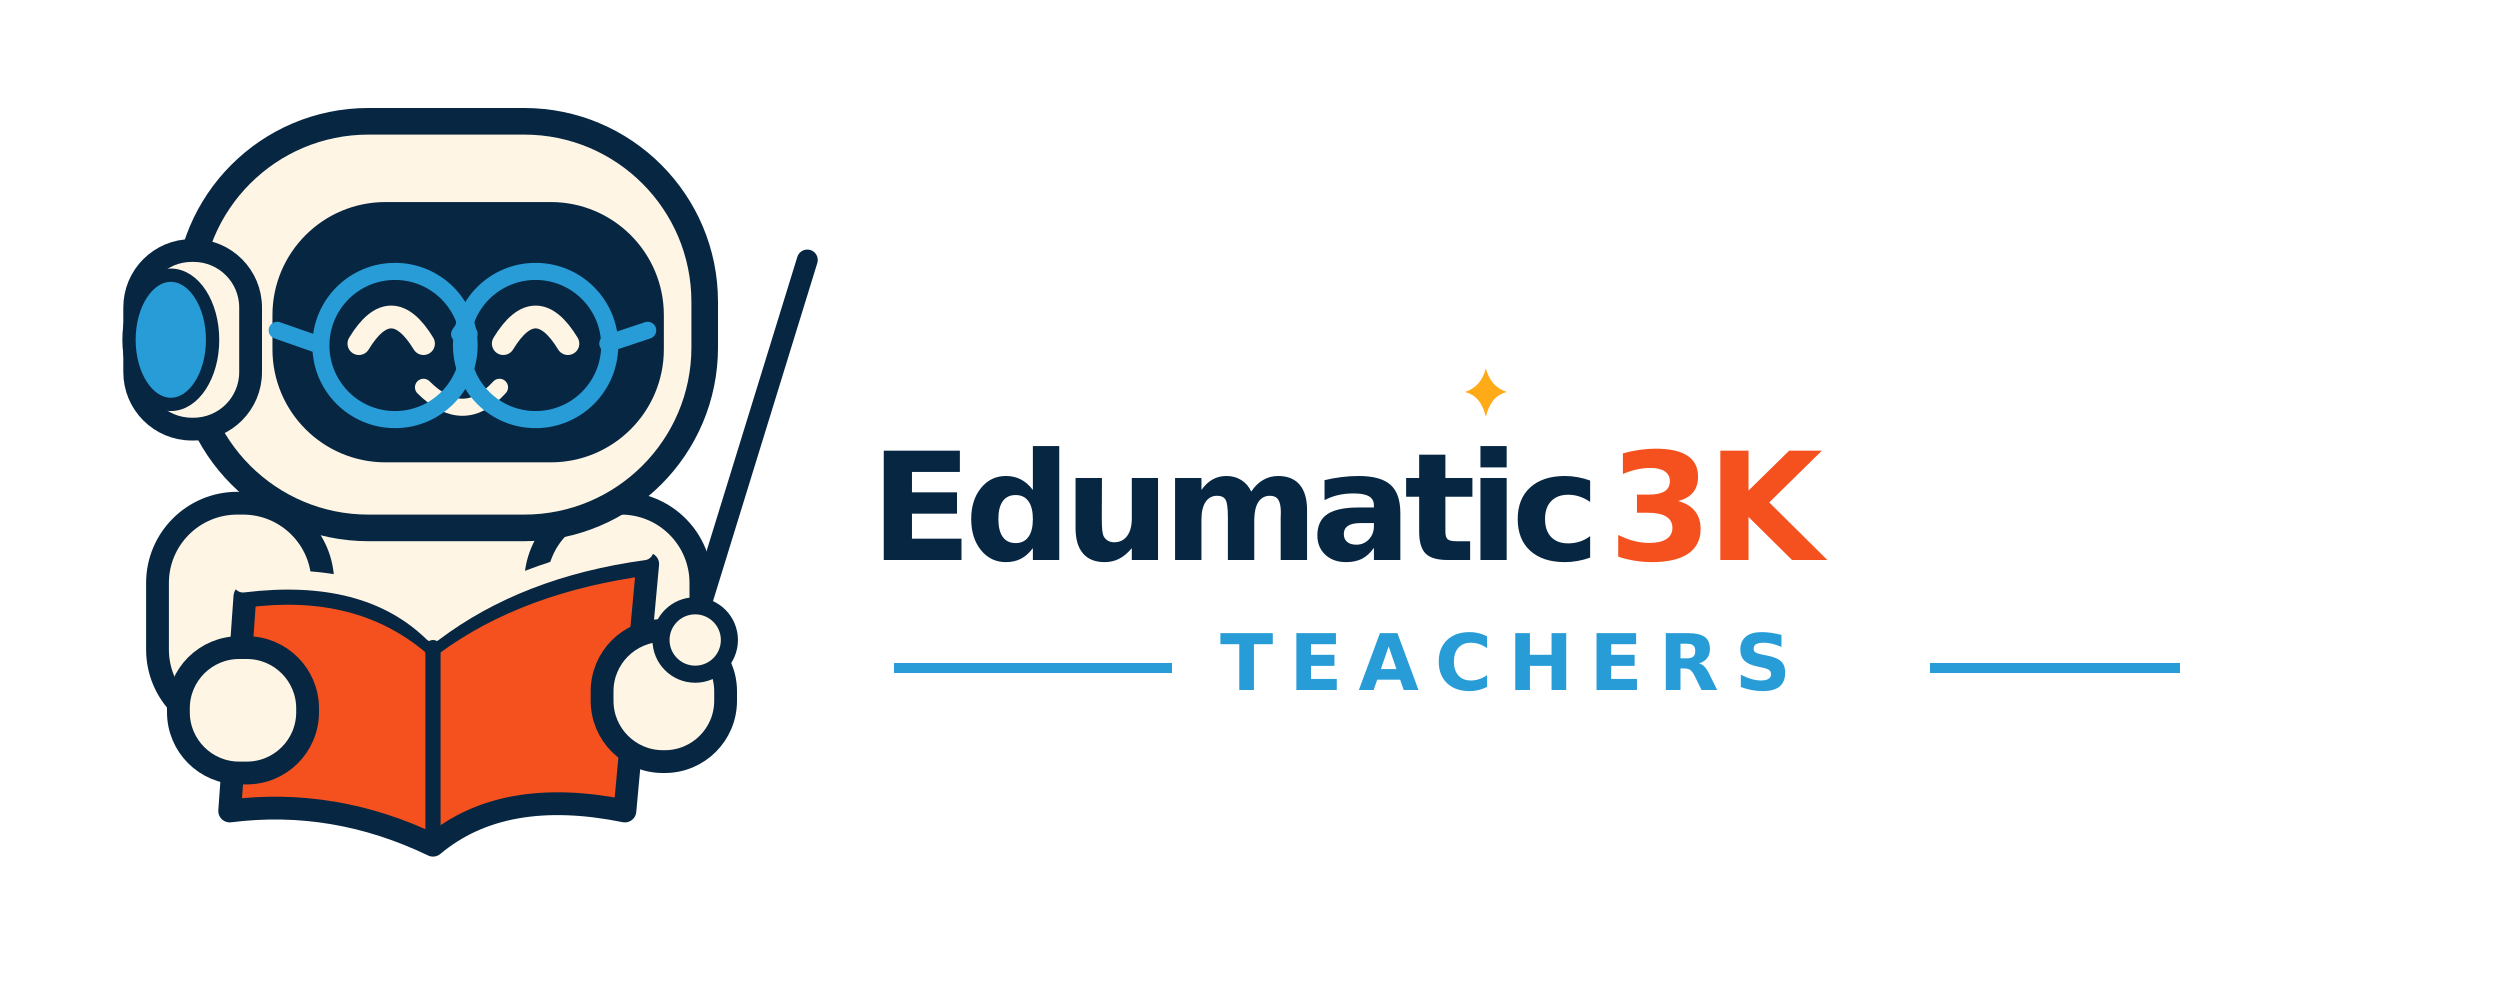
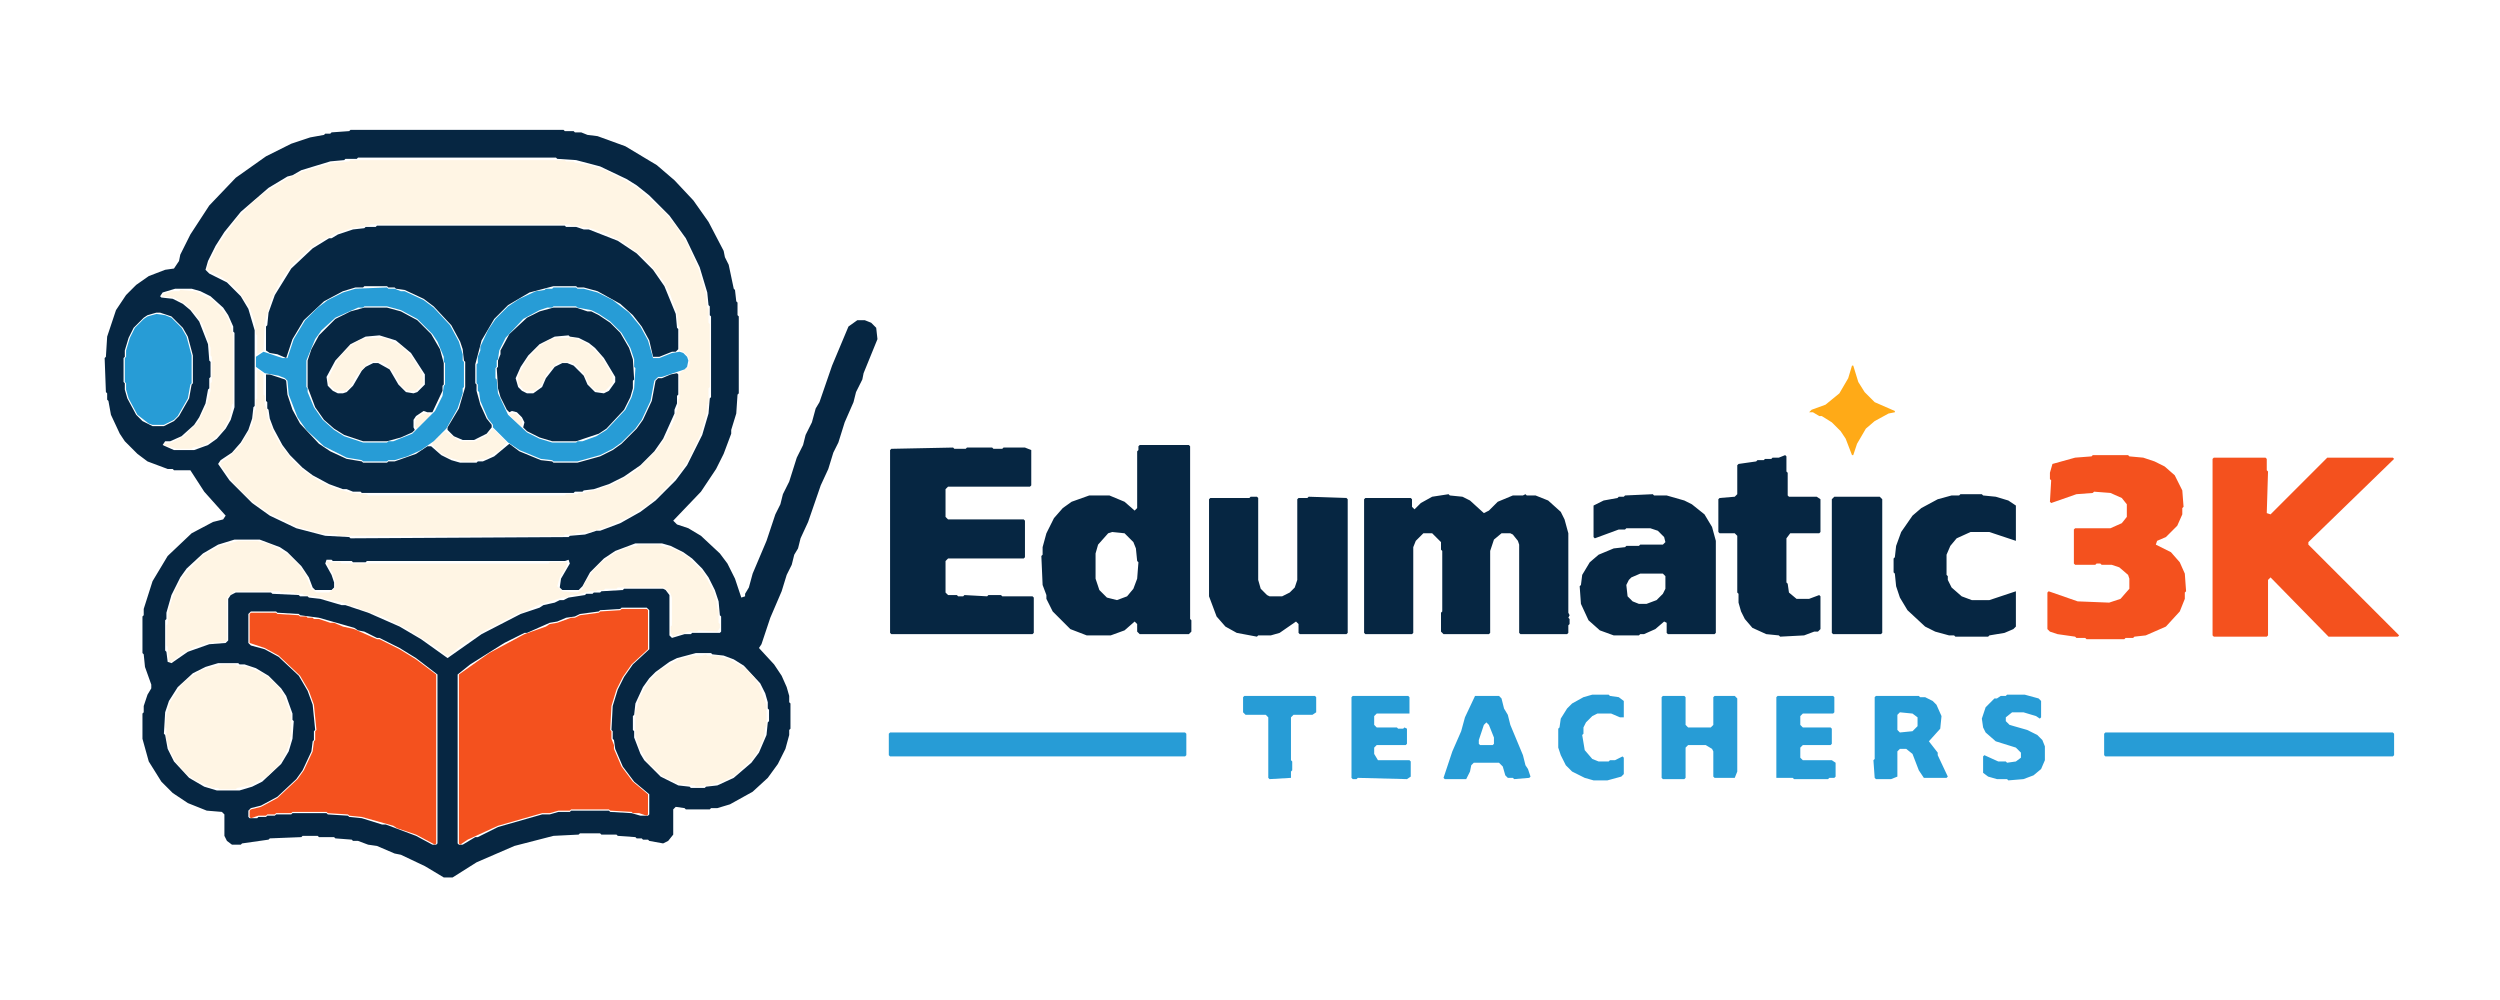
- <svg xmlns="http://www.w3.org/2000/svg" width="1250" height="500" viewBox="0 0 1250 500" role="img" version="1.1" id="svg16">
-   <defs id="defs16" />
-   <g transform="translate(36 35) scale(0.95)" id="g14">
-     <g stroke="#062642" stroke-linecap="round" stroke-linejoin="round" id="g7">
-       <rect x="83" y="211" width="205" height="159" rx="77" fill="#FFF5E4" stroke-width="13" id="rect1" />
-       <rect x="45" y="228" width="87" height="119" rx="42" fill="#FFF5E4" stroke-width="12" id="rect2" />
-       <rect x="244" y="228" width="87" height="119" rx="42" fill="#FFF5E4" stroke-width="12" id="rect3" />
-       <rect x="61" y="27" width="272" height="214" rx="95" fill="#FFF5E4" stroke-width="14" id="rect4" />
-       <rect x="33" y="95" width="61" height="94" rx="30" fill="#FFF5E4" stroke-width="12" id="rect5" />
-       <ellipse cx="52" cy="142" rx="22" ry="34" fill="#279CD6" stroke-width="7" id="ellipse5" />
-       <rect x="109" y="73" width="199" height="130" rx="56" fill="#062642" stroke="#062642" stroke-width="7" id="rect6" />
-       <path d="M151 144 Q168 116 185 144 M227 144 Q244 116 261 144" stroke="#FFF5E4" stroke-width="12" fill="none" id="path6" />
-       <path d="M185 167 Q206 188 225 167" stroke="#FFF5E4" stroke-width="9" fill="none" id="path7" />
-     </g>
-     <g stroke="#279CD6" stroke-width="9" fill="none" stroke-linecap="round" id="g8">
-       <circle cx="170" cy="145" r="39" id="circle7" />
-       <circle cx="244" cy="145" r="39" id="circle8" />
-       <path d="M209 139 Q207 134 204 139 M282 144 L303 137 M128 144 L108 137" id="path8" />
-     </g>
-     <g stroke="#062642" stroke-linejoin="round" stroke-linecap="round" id="g12">
-       <path d="M91 277 Q151 269 190 302 Q235 269 303 260 L291 390 Q227 377 190 408 Q138 383 83 390 Z" fill="#F4511E" stroke-width="12" id="path9" />
-       <path d="M90 270 Q155 262 190 296 Q235 262 301 253" fill="none" stroke="#FFF5E4" stroke-width="10" id="path10" />
-       <path d="M190 304 L190 403" stroke-width="8" fill="none" id="path11" />
-       <rect x="56" y="304" width="68" height="66" rx="32" fill="#FFF5E4" stroke-width="12" id="rect11" />
-       <rect x="279" y="295" width="65" height="69" rx="32" fill="#FFF5E4" stroke-width="12" id="rect12" />
-     </g>
-     <g stroke="#062642" stroke-linecap="round" id="g13">
-       <path d="M325 301 L387 100" stroke-width="11" id="path12" />
-       <circle cx="328" cy="300" r="18" fill="#FFF5E4" stroke-width="9" id="circle12" />
-     </g>
-   </g>
-   <path d="m 441.885,225.325 h 38.049 v 10.657 h -23.95 v 10.181 h 22.522 v 10.657 h -22.522 v 12.524 h 24.756 V 280 h -38.855 z m 74.552,19.666 v -21.973 h 13.184 V 280 h -13.184 v -5.933 q -2.71,3.625 -5.969,5.31 -3.259,1.685 -7.544,1.685 -7.581,0 -12.451,-6.006 -4.871,-6.042 -4.871,-15.527 0,-9.485 4.871,-15.491 4.871,-6.042 12.451,-6.042 4.248,0 7.507,1.721 3.296,1.685 6.006,5.273 z m -8.643,26.55 q 4.211,0 6.409,-3.076 2.234,-3.076 2.234,-8.936 0,-5.859 -2.234,-8.936 -2.197,-3.076 -6.409,-3.076 -4.175,0 -6.409,3.076 -2.197,3.076 -2.197,8.936 0,5.859 2.197,8.936 2.234,3.076 6.409,3.076 z m 29.984,-7.507 v -25.049 h 13.184 v 4.102 q 0,3.333 -0.037,8.386 -0.037,5.017 -0.037,6.702 0,4.944 0.256,7.141 0.256,2.161 0.879,3.149 0.806,1.282 2.087,1.978 1.318,0.696 3.003,0.696 4.102,0 6.445,-3.149 2.344,-3.149 2.344,-8.752 v -20.251 h 13.11 V 280 h -13.11 v -5.933 q -2.966,3.589 -6.299,5.31 -3.296,1.685 -7.288,1.685 -7.104,0 -10.84,-4.358 -3.699,-4.358 -3.699,-12.671 z m 87.846,-18.237 q 2.49,-3.809 5.896,-5.786 3.442,-2.014 7.544,-2.014 7.068,0 10.767,4.358 3.699,4.358 3.699,12.671 V 280 h -13.184 v -21.387 q 0.037,-0.476 0.037,-0.989 0.037,-0.513 0.037,-1.465 0,-4.358 -1.282,-6.299 -1.282,-1.978 -4.138,-1.978 -3.735,0 -5.786,3.076 -2.014,3.076 -2.087,8.899 V 280 h -13.184 v -21.387 q 0,-6.812 -1.172,-8.752 -1.172,-1.978 -4.175,-1.978 -3.772,0 -5.823,3.113 -2.051,3.076 -2.051,8.826 V 280 h -13.184 v -41.016 h 13.184 v 6.006 q 2.417,-3.479 5.53,-5.237 3.149,-1.758 6.921,-1.758 4.248,0 7.507,2.051 3.259,2.051 4.944,5.75 z m 54.521,15.747 q -4.102,0 -6.189,1.392 -2.051,1.392 -2.051,4.102 0,2.49 1.648,3.918 1.685,1.392 4.651,1.392 3.699,0 6.226,-2.637 2.527,-2.673 2.527,-6.665 v -1.501 z m 20.032,-4.944 V 280 h -13.22 v -6.079 q -2.637,3.735 -5.933,5.457 -3.296,1.685 -8.02,1.685 -6.372,0 -10.364,-3.699 -3.955,-3.735 -3.955,-9.668 0,-7.214 4.944,-10.583 4.98,-3.369 15.601,-3.369 h 7.727 v -1.025 q 0,-3.113 -2.454,-4.541 -2.454,-1.465 -7.654,-1.465 -4.211,0 -7.837,0.842 -3.625,0.842 -6.738,2.527 v -9.998 q 4.211,-1.025 8.459,-1.538 4.248,-0.549 8.496,-0.549 11.096,0 16.003,4.395 4.944,4.358 4.944,14.209 z m 22.514,-29.26 v 11.646 h 13.513 v 9.375 h -13.513 v 17.395 q 0,2.856 1.135,3.882 1.135,0.989 4.504,0.989 h 6.738 V 280 h -11.243 q -7.764,0 -11.023,-3.223 -3.223,-3.259 -3.223,-11.023 v -17.395 h -6.519 v -9.375 h 6.519 v -11.646 z m 17.533,11.646 h 13.11 V 280 h -13.11 z m 0,-15.967 h 13.11 v 10.693 h -13.11 z m 54.85,17.249 v 10.693 q -2.673,-1.831 -5.383,-2.71 -2.673,-0.879 -5.566,-0.879 -5.493,0 -8.569,3.223 -3.04,3.186 -3.04,8.936 0,5.75 3.04,8.972 3.076,3.186 8.569,3.186 3.076,0 5.823,-0.916 2.783,-0.916 5.127,-2.71 v 10.73 q -3.076,1.135 -6.262,1.685 -3.149,0.586 -6.335,0.586 -11.096,0 -17.358,-5.676 -6.262,-5.713 -6.262,-15.857 0,-10.144 6.262,-15.82 6.262,-5.713 17.358,-5.713 3.223,0 6.335,0.586 3.149,0.549 6.262,1.685 z" id="text14" style="font-weight:bold;font-size:75px;font-family:'DejaVu Sans';letter-spacing:-4;fill:#062642" aria-label="Edumatic" />
-   <path d="m 839.03,250.52 q 5.53,1.428 8.386,4.98 2.893,3.516 2.893,8.972 0,8.13 -6.226,12.378 -6.226,4.211 -18.164,4.211 -4.211,0 -8.459,-0.696 -4.211,-0.659 -8.35,-2.014 v -10.876 q 3.955,1.978 7.837,3.003 3.918,0.989 7.69,0.989 5.603,0 8.569,-1.941 3.003,-1.941 3.003,-5.566 0,-3.735 -3.076,-5.64 -3.04,-1.941 -9.009,-1.941 h -5.64 v -9.082 h 5.933 q 5.31,0 7.91,-1.648 2.6,-1.685 2.6,-5.09 0,-3.149 -2.527,-4.871 -2.527,-1.721 -7.141,-1.721 -3.406,0 -6.885,0.769 -3.479,0.769 -6.921,2.271 v -10.327 q 4.175,-1.172 8.276,-1.758 4.102,-0.586 8.057,-0.586 10.657,0 15.93,3.516 5.31,3.479 5.31,10.51 0,4.797 -2.527,7.874 -2.527,3.04 -7.471,4.285 z m 21.133,-25.195 h 14.099 v 19.958 l 20.325,-19.958 h 16.37 L 884.626,251.216 913.667,280 H 896.016 L 874.263,258.467 V 280 h -14.099 z" id="text15" style="font-weight:bold;font-size:75px;font-family:'DejaVu Sans';letter-spacing:-3;fill:#f4511e" aria-label="3K" />
-   <path d="M 742.938 184.22 Q 745.418 193.52 753.477 196 Q 745.418 197.86 742.938 208.4 Q 740.457 197.86 732.398 196 Q 740.457 193.52 742.938 184.22 Z" fill="#FFAA17" id="path15" />
-   <path d="M447 334 H586 M965 334 H1090" stroke="#279CD6" stroke-width="5" id="path16" />
-   <path d="m 610.19,316.569 h 26.203 v 5.542 h -9.426 V 345 h -7.332 v -22.89 h -9.445 z m 37.993,0 h 19.786 v 5.542 h -12.454 v 5.294 h 11.711 v 5.542 h -11.711 v 6.513 H 668.388 V 345 h -20.205 z m 51.894,23.251 H 688.613 L 686.804,345 h -7.37 l 10.531,-28.431 h 8.741 L 709.237,345 h -7.37 z m -9.636,-5.275 h 7.789 l -3.885,-11.312 z m 53.113,8.893 q -2.019,1.047 -4.208,1.581 -2.19,0.533 -4.57,0.533 -7.103,0 -11.254,-3.961 -4.151,-3.98 -4.151,-10.778 0,-6.817 4.151,-10.778 4.151,-3.98 11.254,-3.98 2.38,0 4.57,0.533 2.19,0.533 4.208,1.581 v 5.884 q -2.038,-1.39 -4.018,-2.038 -1.98,-0.647 -4.17,-0.647 -3.923,0 -6.17,2.514 -2.247,2.514 -2.247,6.932 0,4.399 2.247,6.913 2.247,2.514 6.17,2.514 2.19,0 4.17,-0.647 1.98,-0.647 4.018,-2.038 z m 14.075,-26.87 h 7.332 v 10.835 h 10.816 v -10.835 h 7.332 V 345 h -7.332 V 332.946 H 764.96 V 345 h -7.332 z m 40.64,0 h 19.786 v 5.542 h -12.454 v 5.294 h 11.711 v 5.542 H 805.6 v 6.513 h 12.873 V 345 h -20.205 z m 45.058,12.606 q 2.304,0 3.294,-0.857 1.009,-0.857 1.009,-2.818 0,-1.942 -1.009,-2.78 -0.99,-0.838 -3.294,-0.838 h -3.085 v 7.293 z m -3.085,5.065 V 345 h -7.332 v -28.431 h 11.197 q 5.618,0 8.227,1.885 2.628,1.885 2.628,5.96 0,2.818 -1.371,4.627 -1.352,1.809 -4.094,2.666 1.504,0.343 2.685,1.562 1.2,1.2 2.418,3.656 L 858.58,345 h -7.808 l -3.466,-7.065 q -1.047,-2.133 -2.133,-2.914 -1.066,-0.781 -2.856,-0.781 z m 50.485,-16.777 v 6.018 q -2.342,-1.047 -4.57,-1.581 -2.228,-0.533 -4.208,-0.533 -2.628,0 -3.885,0.724 -1.257,0.724 -1.257,2.247 0,1.143 0.838,1.79 0.857,0.628 3.085,1.085 l 3.123,0.628 q 4.742,0.952 6.741,2.895 2,1.942 2,5.522 0,4.704 -2.799,7.008 -2.78,2.285 -8.512,2.285 -2.704,0 -5.427,-0.514 -2.723,-0.514 -5.446,-1.523 v -6.189 q 2.723,1.447 5.256,2.19 2.552,0.724 4.913,0.724 2.399,0 3.675,-0.8 1.276,-0.8 1.276,-2.285 0,-1.333 -0.876,-2.057 -0.857,-0.724 -3.447,-1.295 l -2.837,-0.628 q -4.266,-0.914 -6.246,-2.914 -1.961,-2 -1.961,-5.389 0,-4.247 2.742,-6.532 2.742,-2.285 7.884,-2.285 2.342,0 4.818,0.362 2.476,0.343 5.123,1.047 z" id="text16" style="font-weight:bold;font-size:39px;font-family:'DejaVu Sans';letter-spacing:8;fill:#279cd6" aria-label="TEACHERS" />
+ <svg xmlns="http://www.w3.org/2000/svg" width="1983" height="793" viewBox="0 0 1983 793" role="img" aria-label="Edumatic3K-Teachers">
+   <path fill="#062642" fill-rule="evenodd" d="M1455,394 L1453,396 L1453,502 L1454,503 L1492,503 L1493,502 L1493,396 L1491,394Z M959,396 L959,473 L965,489 L972,497 L981,502 L997,505 L998,504 L1008,504 L1015,502 L1028,493 L1030,495 L1030,502 L1031,503 L1068,503 L1069,502 L1069,396 L1068,395 L1038,394 L1037,395 L1030,395 L1029,396 L1029,460 L1027,466 L1023,470 L1017,473 L1007,473 L1005,472 L1000,467 L998,460 L998,395 L997,394 L992,394 L991,395 L960,395Z M1524,403 L1517,409 L1508,422 L1504,433 L1503,442 L1502,443 L1502,454 L1503,455 L1504,465 L1507,474 L1513,484 L1527,497 L1535,501 L1546,504 L1550,504 L1551,505 L1577,505 L1578,504 L1590,502 L1597,499 L1599,497 L1599,469 L1578,476 L1564,476 L1556,473 L1548,466 L1545,460 L1545,457 L1544,456 L1544,440 L1547,433 L1552,427 L1563,422 L1578,422 L1599,429 L1599,401 L1593,397 L1583,394 L1573,393 L1572,392 L1555,392 L1554,393 L1548,393 L1537,396Z M1264,401 L1264,426 L1265,427 L1284,420 L1289,420 L1290,419 L1309,419 L1315,421 L1320,426 L1321,430 L1319,432 L1301,432 L1300,433 L1290,433 L1289,434 L1280,435 L1268,440 L1261,446 L1255,456 L1254,464 L1253,465 L1254,479 L1260,492 L1269,500 L1280,504 L1300,504 L1301,503 L1304,503 L1313,499 L1320,493 L1322,494 L1322,502 L1323,503 L1360,503 L1361,502 L1361,429 L1358,418 L1352,408 L1342,400 L1336,397 L1322,393 L1312,393 L1311,392 L1289,393 L1288,394 L1284,394 L1283,395 L1272,397Z M1292,460 L1294,458 L1301,455 L1319,455 L1321,457 L1321,467 L1319,471 L1314,476 L1306,479 L1300,479 L1295,477 L1291,473 L1290,464Z M1082,396 L1082,502 L1083,503 L1120,503 L1121,502 L1121,434 L1123,429 L1129,423 L1136,423 L1143,430 L1143,436 L1144,437 L1144,485 L1143,486 L1143,501 L1145,503 L1181,503 L1182,502 L1182,437 L1185,428 L1191,423 L1198,423 L1200,424 L1204,429 L1205,432 L1205,502 L1206,503 L1243,503 L1244,502 L1244,496 L1245,495 L1245,491 L1244,490 L1245,488 L1244,486 L1244,423 L1241,412 L1238,406 L1228,397 L1218,393 L1211,393 L1210,392 L1208,393 L1200,393 L1188,398 L1181,405 L1177,407 L1166,397 L1160,394 L1150,393 L1149,392 L1136,394 L1127,399 L1122,404 L1120,402 L1120,396 L1119,395 L1083,395Z M1416,361 L1411,363 L1406,363 L1405,364 L1400,364 L1399,365 L1394,365 L1393,366 L1379,368 L1378,369 L1378,392 L1376,394 L1364,395 L1363,396 L1363,422 L1364,423 L1376,423 L1378,425 L1378,470 L1379,471 L1379,478 L1381,485 L1384,491 L1390,498 L1401,503 L1411,504 L1412,505 L1431,504 L1439,501 L1442,501 L1444,499 L1444,473 L1443,472 L1435,475 L1425,475 L1419,470 L1418,463 L1417,462 L1417,427 L1420,423 L1443,423 L1444,422 L1444,396 L1441,394 L1419,394 L1418,393 L1418,375 L1417,374 L1417,362Z M707,356 L706,357 L706,502 L707,503 L819,503 L820,502 L820,474 L819,473 L795,473 L794,472 L784,472 L783,473 L765,472 L764,473 L760,473 L759,472 L752,472 L750,470 L750,445 L752,443 L812,443 L813,442 L813,413 L812,412 L752,412 L750,410 L750,388 L752,386 L817,386 L818,385 L818,357 L813,355 L796,355 L795,356 L788,356 L787,355 L767,355 L766,356 L757,356 L756,355Z M943,353 L904,353 L903,354 L903,357 L902,358 L902,403 L900,405 L892,398 L880,393 L864,393 L850,398 L843,403 L836,411 L830,423 L827,434 L827,440 L826,441 L827,464 L830,472 L830,475 L835,485 L849,499 L862,504 L881,504 L892,500 L900,493 L902,495 L902,501 L904,503 L943,503 L945,501 L945,492 L944,491 L944,354Z M882,422 L892,423 L899,430 L901,435 L902,445 L903,446 L902,459 L899,467 L894,473 L886,476 L878,474 L872,468 L869,459 L869,439 L871,432 L879,423Z M211,124 L187,141 L166,163 L151,186 L143,202 L142,207 L138,213 L131,214 L118,219 L108,226 L100,234 L92,246 L85,267 L84,283 L83,284 L84,311 L85,312 L85,317 L86,318 L88,329 L95,344 L99,350 L109,360 L117,366 L133,372 L137,372 L138,373 L151,373 L162,390 L179,409 L177,412 L169,414 L152,423 L133,441 L121,461 L114,483 L114,488 L113,489 L113,518 L114,519 L115,529 L120,543 L120,546 L117,551 L114,560 L114,565 L113,566 L113,586 L118,604 L128,620 L137,629 L149,637 L164,643 L176,644 L178,646 L178,663 L180,667 L184,670 L191,670 L192,669 L213,666 L214,665 L239,664 L240,663 L252,663 L253,664 L265,664 L266,665 L279,666 L280,667 L284,667 L292,670 L299,671 L313,677 L318,678 L337,687 L352,696 L359,696 L378,684 L408,671 L439,663 L459,662 L460,661 L476,661 L477,662 L489,662 L490,663 L504,664 L505,665 L509,665 L510,666 L514,666 L515,667 L526,669 L530,667 L534,662 L534,642 L536,640 L543,641 L544,642 L563,642 L564,641 L569,641 L579,638 L597,628 L609,617 L617,606 L623,594 L626,583 L626,579 L627,578 L627,558 L626,557 L626,552 L624,545 L620,536 L614,527 L602,514 L604,511 L611,490 L620,469 L624,456 L628,448 L630,440 L633,435 L635,427 L641,414 L651,385 L657,372 L661,359 L665,351 L670,335 L677,319 L679,311 L684,301 L685,296 L696,269 L695,260 L691,256 L686,254 L680,254 L673,259 L660,290 L650,319 L647,324 L644,335 L639,345 L637,353 L632,363 L626,382 L621,392 L619,400 L615,408 L608,429 L597,455 L594,466 L591,471 L591,473 L588,474 L583,459 L577,447 L571,439 L556,425 L546,419 L537,416 L534,413 L556,390 L568,372 L574,360 L580,344 L580,341 L584,328 L585,313 L586,312 L586,251 L585,250 L585,240 L584,239 L583,230 L582,229 L578,210 L575,204 L574,199 L562,176 L550,159 L535,143 L521,131 L496,116 L474,108 L466,107 L461,105 L456,105 L455,104 L448,104 L447,103 L278,103 L277,104 L263,105 L262,106 L258,106 L257,107 L246,109 L231,114Z M173,526 L189,526 L190,527 L194,527 L203,530 L213,536 L223,546 L227,552 L232,566 L232,571 L233,572 L232,586 L229,596 L223,606 L208,620 L200,624 L190,627 L172,627 L162,624 L150,617 L138,604 L133,594 L131,583 L130,582 L131,565 L134,556 L141,545 L153,534 L163,529Z M552,518 L564,518 L565,519 L574,520 L582,523 L590,528 L603,542 L607,550 L609,557 L609,562 L610,563 L610,572 L609,573 L608,583 L602,597 L596,605 L582,617 L569,623 L560,624 L559,625 L548,625 L547,624 L538,623 L524,616 L511,603 L508,598 L503,585 L503,580 L502,579 L502,568 L503,567 L504,558 L510,545 L515,538 L520,533 L531,525 L537,522Z M199,485 L219,485 L220,486 L237,487 L238,488 L253,490 L281,498 L284,500 L289,501 L299,506 L301,506 L317,514 L330,522 L347,535 L347,669 L346,670 L343,670 L330,663 L306,654 L303,654 L287,649 L277,648 L276,647 L260,646 L259,645 L232,645 L231,646 L219,646 L218,647 L212,647 L211,648 L205,648 L204,649 L198,649 L197,648 L197,643 L199,641 L207,639 L220,632 L235,618 L240,611 L247,596 L248,588 L249,587 L249,580 L250,579 L248,559 L244,548 L237,536 L221,521 L210,515 L199,512 L197,510 L197,487Z M513,482 L515,484 L515,515 L502,527 L495,537 L490,547 L486,560 L485,579 L486,580 L486,586 L487,587 L488,594 L494,608 L503,620 L515,630 L515,646 L514,647 L508,647 L501,645 L484,644 L483,643 L453,643 L452,644 L443,644 L436,646 L430,646 L395,656 L379,664 L377,664 L367,670 L364,670 L363,669 L363,535 L373,527 L400,510 L416,502 L418,502 L436,494 L442,493 L449,490 L456,489 L460,487 L475,485 L476,484 L492,483 L493,482Z M131,516 L131,492 L132,491 L132,486 L136,472 L143,458 L148,451 L161,439 L173,432 L186,428 L206,428 L222,434 L228,438 L239,449 L245,458 L248,466 L250,468 L263,468 L265,466 L265,462 L263,456 L258,447 L259,444 L263,444 L264,445 L279,445 L280,446 L290,446 L291,445 L448,445 L451,444 L452,447 L445,459 L444,466 L446,468 L459,468 L462,465 L468,454 L479,443 L488,437 L504,431 L525,431 L532,433 L542,438 L549,443 L557,451 L562,458 L567,468 L570,477 L571,488 L572,489 L572,501 L571,502 L549,502 L548,503 L543,503 L533,506 L531,504 L531,472 L528,468 L526,467 L495,467 L494,468 L477,469 L476,470 L471,470 L470,471 L465,471 L464,472 L451,474 L447,476 L444,476 L440,478 L431,480 L428,482 L413,487 L382,503 L355,522 L334,507 L317,497 L292,486 L274,480 L271,480 L254,475 L245,474 L244,473 L238,473 L237,472 L216,471 L215,470 L187,470 L183,472 L181,475 L181,508 L179,510 L166,511 L149,517 L136,526 L133,525 L132,517Z M124,248 L127,248 L136,251 L145,260 L149,267 L153,282 L153,304 L152,305 L150,316 L142,330 L138,334 L130,338 L121,338 L113,334 L108,329 L101,316 L99,309 L99,304 L98,303 L98,284 L99,283 L99,278 L102,268 L106,260 L114,252 L117,250Z M139,229 L152,229 L159,231 L167,235 L177,244 L181,250 L185,259 L185,263 L186,264 L186,323 L183,333 L179,340 L172,348 L165,353 L154,357 L138,357 L129,353 L131,350 L135,350 L144,346 L154,337 L158,331 L163,320 L165,309 L166,308 L166,300 L167,299 L167,287 L166,286 L165,273 L158,255 L151,246 L145,241 L137,237 L128,236 L127,235 L129,232Z M171,195 L178,184 L191,168 L213,149 L228,140 L232,139 L239,135 L262,128 L273,127 L274,126 L283,126 L284,125 L441,125 L442,126 L457,127 L476,132 L497,142 L505,147 L515,155 L531,171 L544,189 L555,212 L561,232 L562,242 L563,243 L563,250 L564,251 L564,315 L563,316 L562,328 L557,345 L545,369 L536,381 L520,397 L508,406 L492,415 L476,421 L473,421 L464,424 L452,425 L451,426 L278,427 L277,426 L258,425 L235,419 L214,409 L200,399 L182,381 L173,368 L175,365 L184,359 L191,351 L197,341 L200,332 L201,323 L202,322 L202,262 L197,245 L191,235 L180,224 L166,217 L163,214 L165,207Z M538,297 L537,296 L532,297 L525,300 L522,300 L520,302 L517,318 L510,333 L505,340 L493,352 L486,357 L476,362 L458,367 L439,367 L438,366 L429,365 L412,358 L404,352 L392,362 L383,366 L379,366 L378,367 L365,367 L358,365 L350,361 L342,354 L339,354 L330,360 L313,366 L308,366 L307,367 L288,367 L287,366 L275,364 L262,358 L253,352 L238,336 L232,325 L228,313 L227,302 L226,301 L214,297 L211,297 L211,318 L212,319 L212,324 L213,325 L214,332 L217,340 L224,353 L230,361 L240,371 L248,377 L261,384 L272,388 L275,388 L280,390 L286,390 L287,391 L455,391 L456,390 L462,390 L463,389 L471,388 L483,384 L495,378 L508,369 L519,358 L526,348 L535,328 L535,325 L537,320 L537,314 L538,313Z M439,244 L428,247 L418,252 L404,265 L397,278 L397,281 L395,286 L395,291 L394,292 L395,308 L397,315 L402,325 L404,327 L406,326 L410,327 L414,331 L416,335 L415,339 L418,342 L428,347 L438,350 L457,350 L475,344 L481,340 L495,325 L500,315 L502,308 L502,302 L503,301 L502,285 L499,276 L492,264 L484,256 L475,250 L469,247 L466,247 L457,244Z M409,300 L413,291 L419,282 L428,273 L440,267 L451,266 L452,267 L459,268 L467,272 L472,276 L479,284 L488,299 L488,303 L483,310 L479,312 L472,311 L466,305 L463,298 L455,290 L450,288 L446,288 L440,291 L433,300 L430,307 L423,312 L418,312 L414,310 L411,307Z M289,244 L278,247 L266,253 L253,266 L247,277 L244,286 L244,307 L250,323 L257,333 L265,340 L273,345 L288,350 L307,350 L318,347 L327,343 L329,341 L328,339 L328,333 L330,330 L336,326 L339,327 L343,327 L351,310 L351,306 L352,305 L352,288 L349,277 L342,265 L331,254 L318,247 L307,244Z M259,299 L266,286 L278,273 L290,267 L301,266 L314,270 L326,280 L337,297 L337,305 L331,311 L328,312 L322,311 L316,305 L309,293 L300,288 L296,288 L290,291 L287,294 L280,306 L275,311 L272,312 L268,312 L264,310 L260,306Z M211,259 L211,278 L214,280 L220,281 L227,284 L232,269 L241,254 L257,239 L272,231 L282,228 L288,228 L289,227 L307,227 L308,228 L313,228 L314,229 L321,230 L336,237 L344,243 L358,258 L365,271 L367,277 L368,286 L369,287 L369,307 L364,324 L355,339 L355,341 L360,346 L367,349 L376,349 L386,344 L390,339 L390,337 L386,332 L381,321 L378,310 L378,305 L377,304 L377,289 L382,270 L392,253 L403,242 L420,232 L439,227 L457,227 L458,228 L463,228 L474,231 L492,241 L502,250 L509,259 L515,270 L518,283 L523,283 L533,279 L536,279 L538,277 L538,261 L537,260 L536,249 L527,227 L518,214 L505,201 L490,191 L467,182 L463,182 L457,180 L449,180 L448,179 L299,179 L298,180 L290,180 L289,181 L280,182 L268,186 L263,189 L261,189 L248,197 L231,213 L218,234 L213,248 L212,258Z" />
+   <path fill="#FFF5E4" fill-rule="evenodd" d="M176,527 L161,531 L151,537 L144,543 L135,557 L132,567 L131,577 L132,578 L132,586 L135,596 L140,605 L148,614 L155,619 L169,625 L173,625 L174,626 L187,626 L188,625 L199,623 L213,615 L221,607 L226,599 L230,589 L230,585 L231,584 L231,567 L225,551 L221,545 L214,538 L208,534 L197,529 L188,528 L187,527Z M569,520 L561,520 L560,519 L557,520 L549,520 L538,523 L524,531 L514,541 L506,556 L506,559 L504,564 L504,583 L507,593 L514,605 L526,616 L539,622 L551,623 L552,624 L563,623 L573,620 L583,615 L597,602 L601,596 L606,585 L607,577 L608,576 L608,559 L602,543 L598,537 L591,530 L579,523Z M132,512 L133,513 L134,525 L136,525 L145,518 L155,513 L165,510 L178,509 L180,508 L180,474 L186,469 L222,469 L223,470 L233,470 L234,471 L240,471 L241,472 L256,474 L257,475 L272,478 L279,481 L282,481 L285,483 L303,489 L323,499 L345,513 L354,520 L356,520 L366,512 L383,501 L412,486 L414,486 L427,480 L446,474 L449,474 L453,472 L457,472 L468,469 L473,469 L474,468 L479,468 L480,467 L489,467 L490,466 L526,466 L528,467 L532,471 L533,474 L533,496 L532,497 L532,502 L534,505 L538,503 L541,503 L546,501 L553,501 L554,500 L569,501 L571,498 L571,495 L570,494 L570,484 L569,483 L568,475 L566,469 L558,454 L546,442 L540,438 L531,434 L528,434 L523,432 L506,432 L505,433 L498,434 L487,439 L477,446 L471,452 L464,462 L462,467 L458,470 L446,469 L442,465 L444,458 L449,450 L450,446 L436,446 L435,447 L271,447 L270,446 L261,446 L260,445 L259,446 L264,455 L266,461 L266,466 L261,470 L251,470 L247,467 L242,455 L237,448 L229,440 L215,432 L204,429 L189,429 L174,433 L160,441 L145,457 L139,468 L134,483 L133,495 L132,496Z M402,351 L391,340 L385,346 L377,350 L365,350 L353,342 L343,351 L343,353 L349,359 L356,363 L367,366 L376,366 L377,365 L385,364 L397,357Z M405,328 L404,329 L413,338 L414,337 L414,333 L409,328Z M340,328 L335,328 L330,332 L329,338 L331,340 L341,330Z M411,298 L411,304 L415,309 L417,310 L424,310 L429,306 L434,296 L442,288 L452,287 L456,289 L463,296 L468,306 L473,310 L480,310 L486,304 L486,298 L477,283 L469,275 L463,271 L455,268 L441,268 L435,270 L427,275 L418,285Z M260,301 L261,305 L265,309 L267,310 L274,310 L278,307 L282,299 L291,289 L295,287 L302,287 L306,289 L312,295 L318,306 L323,310 L330,310 L336,304 L335,296 L326,282 L318,274 L305,268 L291,268 L285,270 L277,275 L268,285Z M143,230 L142,231 L136,231 L130,233 L128,235 L138,236 L147,241 L155,249 L161,258 L167,276 L167,282 L168,283 L168,303 L167,304 L167,310 L164,321 L157,335 L146,346 L136,351 L130,352 L130,353 L140,356 L152,356 L153,355 L160,354 L169,349 L177,341 L182,332 L184,321 L185,320 L185,266 L182,255 L179,249 L169,238 L155,231Z M173,194 L165,210 L164,214 L176,220 L183,225 L190,232 L198,244 L202,255 L203,265 L204,266 L204,281 L209,278 L210,256 L215,238 L223,222 L232,210 L246,197 L255,191 L267,185 L279,181 L293,179 L294,178 L452,178 L453,179 L459,179 L460,180 L468,181 L480,185 L494,192 L509,203 L516,210 L526,223 L531,232 L537,248 L538,258 L539,259 L539,278 L542,279 L546,283 L547,288 L546,291 L539,296 L539,316 L538,317 L538,322 L534,335 L528,347 L521,357 L506,372 L499,377 L484,385 L479,386 L476,388 L465,390 L464,391 L459,391 L458,392 L449,392 L448,393 L292,393 L291,392 L279,391 L265,387 L254,382 L242,374 L232,365 L222,352 L217,343 L212,330 L212,326 L210,321 L210,314 L209,313 L209,296 L204,293 L204,316 L203,317 L203,325 L202,326 L200,337 L191,353 L182,362 L175,367 L175,369 L186,384 L198,396 L213,407 L236,418 L254,423 L267,424 L268,425 L447,425 L448,424 L456,424 L457,423 L467,422 L481,418 L499,410 L513,401 L524,392 L540,374 L546,365 L556,344 L561,326 L561,321 L562,320 L562,308 L563,307 L563,257 L562,256 L562,245 L561,244 L560,233 L554,213 L545,193 L536,179 L527,168 L507,150 L496,143 L480,135 L468,131 L456,129 L455,128 L449,128 L448,127 L278,127 L277,128 L264,129 L240,136 L227,142 L211,152 L202,159 L188,173Z" />
+   <path fill="#F4511E" fill-rule="evenodd" d="M199,486 L198,487 L198,510 L210,514 L221,520 L238,536 L245,548 L249,559 L251,579 L250,580 L250,587 L249,588 L248,596 L241,611 L236,618 L220,633 L207,640 L199,642 L198,643 L198,648 L199,649 L205,647 L211,647 L212,646 L218,646 L219,645 L231,645 L232,644 L259,644 L260,645 L276,646 L277,647 L287,648 L312,655 L315,657 L330,662 L345,670 L346,669 L346,535 L330,523 L317,515 L301,507 L299,507 L281,499 L272,497 L265,494 L262,494 L253,491 L249,491 L248,490 L244,490 L243,489 L238,489 L237,488 L220,487 L219,486Z M513,483 L493,483 L492,484 L476,485 L475,486 L460,488 L456,490 L453,490 L442,494 L436,495 L433,497 L416,503 L388,518 L364,535 L364,669 L365,670 L371,666 L395,655 L430,645 L436,645 L443,643 L452,643 L453,642 L483,642 L484,643 L501,644 L502,645 L507,645 L513,647 L514,646 L514,630 L502,620 L493,608 L487,594 L487,591 L485,586 L485,580 L484,579 L485,560 L489,547 L494,537 L501,527 L514,515 L514,484Z M1755,364 L1755,504 L1756,505 L1798,505 L1799,504 L1799,460 L1801,458 L1847,505 L1902,505 L1903,504 L1831,432 L1831,430 L1899,364 L1898,363 L1846,363 L1801,408 L1798,407 L1799,374 L1798,373 L1798,364 L1797,363 L1756,363Z M1628,368 L1626,375 L1626,380 L1627,381 L1626,398 L1627,399 L1647,392 L1660,391 L1661,390 L1674,391 L1683,395 L1687,400 L1687,410 L1683,415 L1674,419 L1646,419 L1645,420 L1645,447 L1646,448 L1662,448 L1663,447 L1666,447 L1667,448 L1675,448 L1681,450 L1688,456 L1689,459 L1689,467 L1682,475 L1673,478 L1648,477 L1625,469 L1624,470 L1624,499 L1626,501 L1632,503 L1646,505 L1647,506 L1654,506 L1655,507 L1685,507 L1686,506 L1692,506 L1693,505 L1702,504 L1718,497 L1729,485 L1733,475 L1733,470 L1734,469 L1733,455 L1729,446 L1722,438 L1710,432 L1711,429 L1718,426 L1727,417 L1731,408 L1731,403 L1732,402 L1731,389 L1725,377 L1717,370 L1709,366 L1700,363 L1689,362 L1688,361 L1660,361 L1659,362 L1646,363Z" />
+   <path fill="#279CD6" fill-rule="evenodd" d="M1669,582 L1669,599 L1670,600 L1898,600 L1899,599 L1899,582 L1898,581 L1670,581Z M705,582 L705,599 L706,600 L940,600 L941,599 L941,582 L940,581 L706,581Z M1488,552 L1487,553 L1487,602 L1486,603 L1487,617 L1488,618 L1500,618 L1505,616 L1505,596 L1507,594 L1512,594 L1517,598 L1522,611 L1526,617 L1544,617 L1545,616 L1537,599 L1537,597 L1530,588 L1539,578 L1540,568 L1536,559 L1533,556 L1527,553 L1523,553 L1522,552Z M1507,565 L1517,566 L1521,569 L1521,576 L1517,580 L1507,581 L1505,579 L1505,567Z M1410,552 L1409,553 L1409,617 L1422,617 L1423,618 L1450,618 L1451,617 L1455,617 L1456,616 L1456,605 L1453,603 L1430,603 L1428,601 L1428,593 L1430,591 L1452,591 L1453,590 L1453,578 L1452,577 L1430,577 L1428,575 L1428,568 L1430,566 L1454,566 L1455,565 L1455,553 L1454,552Z M1319,552 L1318,553 L1318,617 L1319,618 L1336,618 L1337,617 L1337,593 L1339,591 L1353,591 L1358,594 L1359,596 L1359,616 L1360,617 L1376,617 L1378,612 L1378,554 L1376,552 L1360,552 L1359,553 L1359,575 L1357,577 L1339,577 L1337,575 L1337,553 L1336,552Z M1170,552 L1162,569 L1159,580 L1152,596 L1145,617 L1146,618 L1163,618 L1166,612 L1167,607 L1169,605 L1189,605 L1192,608 L1194,615 L1196,617 L1200,617 L1201,618 L1213,617 L1214,616 L1212,610 L1210,607 L1208,599 L1198,575 L1196,567 L1193,562 L1191,554 L1189,552Z M1179,573 L1181,575 L1185,585 L1185,590 L1184,591 L1174,591 L1173,590 L1173,587 L1177,575Z M1073,552 L1072,553 L1072,617 L1073,618 L1076,618 L1077,617 L1116,618 L1119,616 L1119,604 L1118,603 L1093,603 L1090,598 L1090,593 L1092,591 L1115,591 L1116,590 L1116,578 L1114,577 L1113,578 L1109,578 L1108,577 L1092,577 L1090,575 L1090,568 L1092,566 L1118,566 L1118,553 L1117,552Z M987,552 L986,553 L986,565 L988,567 L1004,567 L1006,569 L1006,617 L1007,618 L1024,617 L1024,612 L1025,611 L1025,604 L1024,603 L1024,569 L1026,567 L1041,567 L1044,565 L1044,553 L1043,552Z M1587,552 L1584,554 L1582,554 L1575,561 L1572,570 L1573,577 L1575,581 L1583,588 L1599,593 L1603,597 L1603,601 L1599,604 L1592,605 L1591,604 L1585,604 L1574,599 L1573,600 L1573,613 L1577,616 L1584,618 L1592,618 L1593,619 L1605,618 L1613,615 L1619,610 L1622,603 L1622,592 L1620,587 L1616,583 L1608,579 L1594,575 L1591,572 L1591,569 L1596,565 L1605,565 L1615,568 L1618,570 L1619,569 L1619,556 L1617,554 L1606,551 L1592,551 L1591,552Z M1256,553 L1247,558 L1243,562 L1238,570 L1237,577 L1236,578 L1236,593 L1238,599 L1242,607 L1247,612 L1257,617 L1264,619 L1275,619 L1286,616 L1288,614 L1288,601 L1287,600 L1281,603 L1277,603 L1276,604 L1268,604 L1263,602 L1257,595 L1255,583 L1256,582 L1256,577 L1258,573 L1263,568 L1267,566 L1278,566 L1285,569 L1288,569 L1288,556 L1284,553 L1277,552 L1276,551 L1263,551Z M124,249 L117,251 L114,253 L107,260 L103,268 L100,278 L100,283 L99,284 L99,303 L100,304 L100,309 L102,316 L109,329 L118,336 L121,337 L130,337 L138,333 L141,330 L149,316 L151,305 L152,304 L152,282 L148,267 L144,260 L136,252 L131,250Z M439,228 L438,229 L433,229 L432,230 L425,231 L412,237 L403,243 L393,253 L387,262 L381,275 L381,278 L379,283 L379,288 L378,289 L378,304 L379,305 L379,310 L380,311 L381,318 L387,332 L391,337 L391,339 L403,351 L412,357 L429,364 L438,365 L439,366 L458,366 L476,361 L486,356 L493,351 L504,340 L509,333 L516,318 L519,302 L522,299 L525,299 L543,293 L545,291 L546,286 L545,283 L542,280 L539,279 L533,280 L523,284 L518,284 L514,270 L508,259 L499,248 L486,238 L474,232 L463,229 L458,229 L457,228Z M434,244 L438,244 L439,243 L457,243 L458,244 L469,246 L475,249 L484,255 L493,264 L500,276 L503,285 L503,291 L504,292 L503,308 L501,315 L496,325 L481,341 L473,346 L462,350 L458,350 L457,351 L438,351 L428,348 L418,343 L403,329 L395,312 L394,301 L393,300 L393,292 L394,291 L394,286 L395,285 L396,278 L401,268 L415,253 L428,246Z M282,229 L272,232 L260,238 L252,244 L242,254 L233,269 L228,284 L224,284 L209,279 L203,283 L203,291 L210,296 L221,298 L226,300 L228,302 L229,313 L236,331 L243,341 L257,354 L275,363 L287,365 L288,366 L307,366 L308,365 L313,365 L323,362 L334,357 L344,350 L354,340 L363,324 L367,312 L367,308 L368,307 L368,287 L367,286 L367,281 L364,271 L357,258 L344,244 L336,238 L321,231 L318,231 L313,229 L308,229 L307,228Z M284,244 L288,244 L289,243 L307,243 L318,246 L331,253 L343,265 L347,271 L352,283 L352,287 L353,288 L353,305 L352,306 L351,314 L345,326 L327,344 L312,350 L308,350 L307,351 L288,351 L273,346 L265,341 L256,333 L249,323 L244,311 L244,308 L243,307 L243,286 L250,269 L255,262 L266,252Z" />
+   <path fill="#FFAA17" fill-rule="evenodd" d="M1469,290 L1466,300 L1459,312 L1448,321 L1437,325 L1435,327 L1438,327 L1443,330 L1445,330 L1453,335 L1460,342 L1464,348 L1469,361 L1470,361 L1473,352 L1480,340 L1487,334 L1498,328 L1503,327 L1503,326 L1487,319 L1479,311 L1474,303 L1470,290Z" />
</svg>
